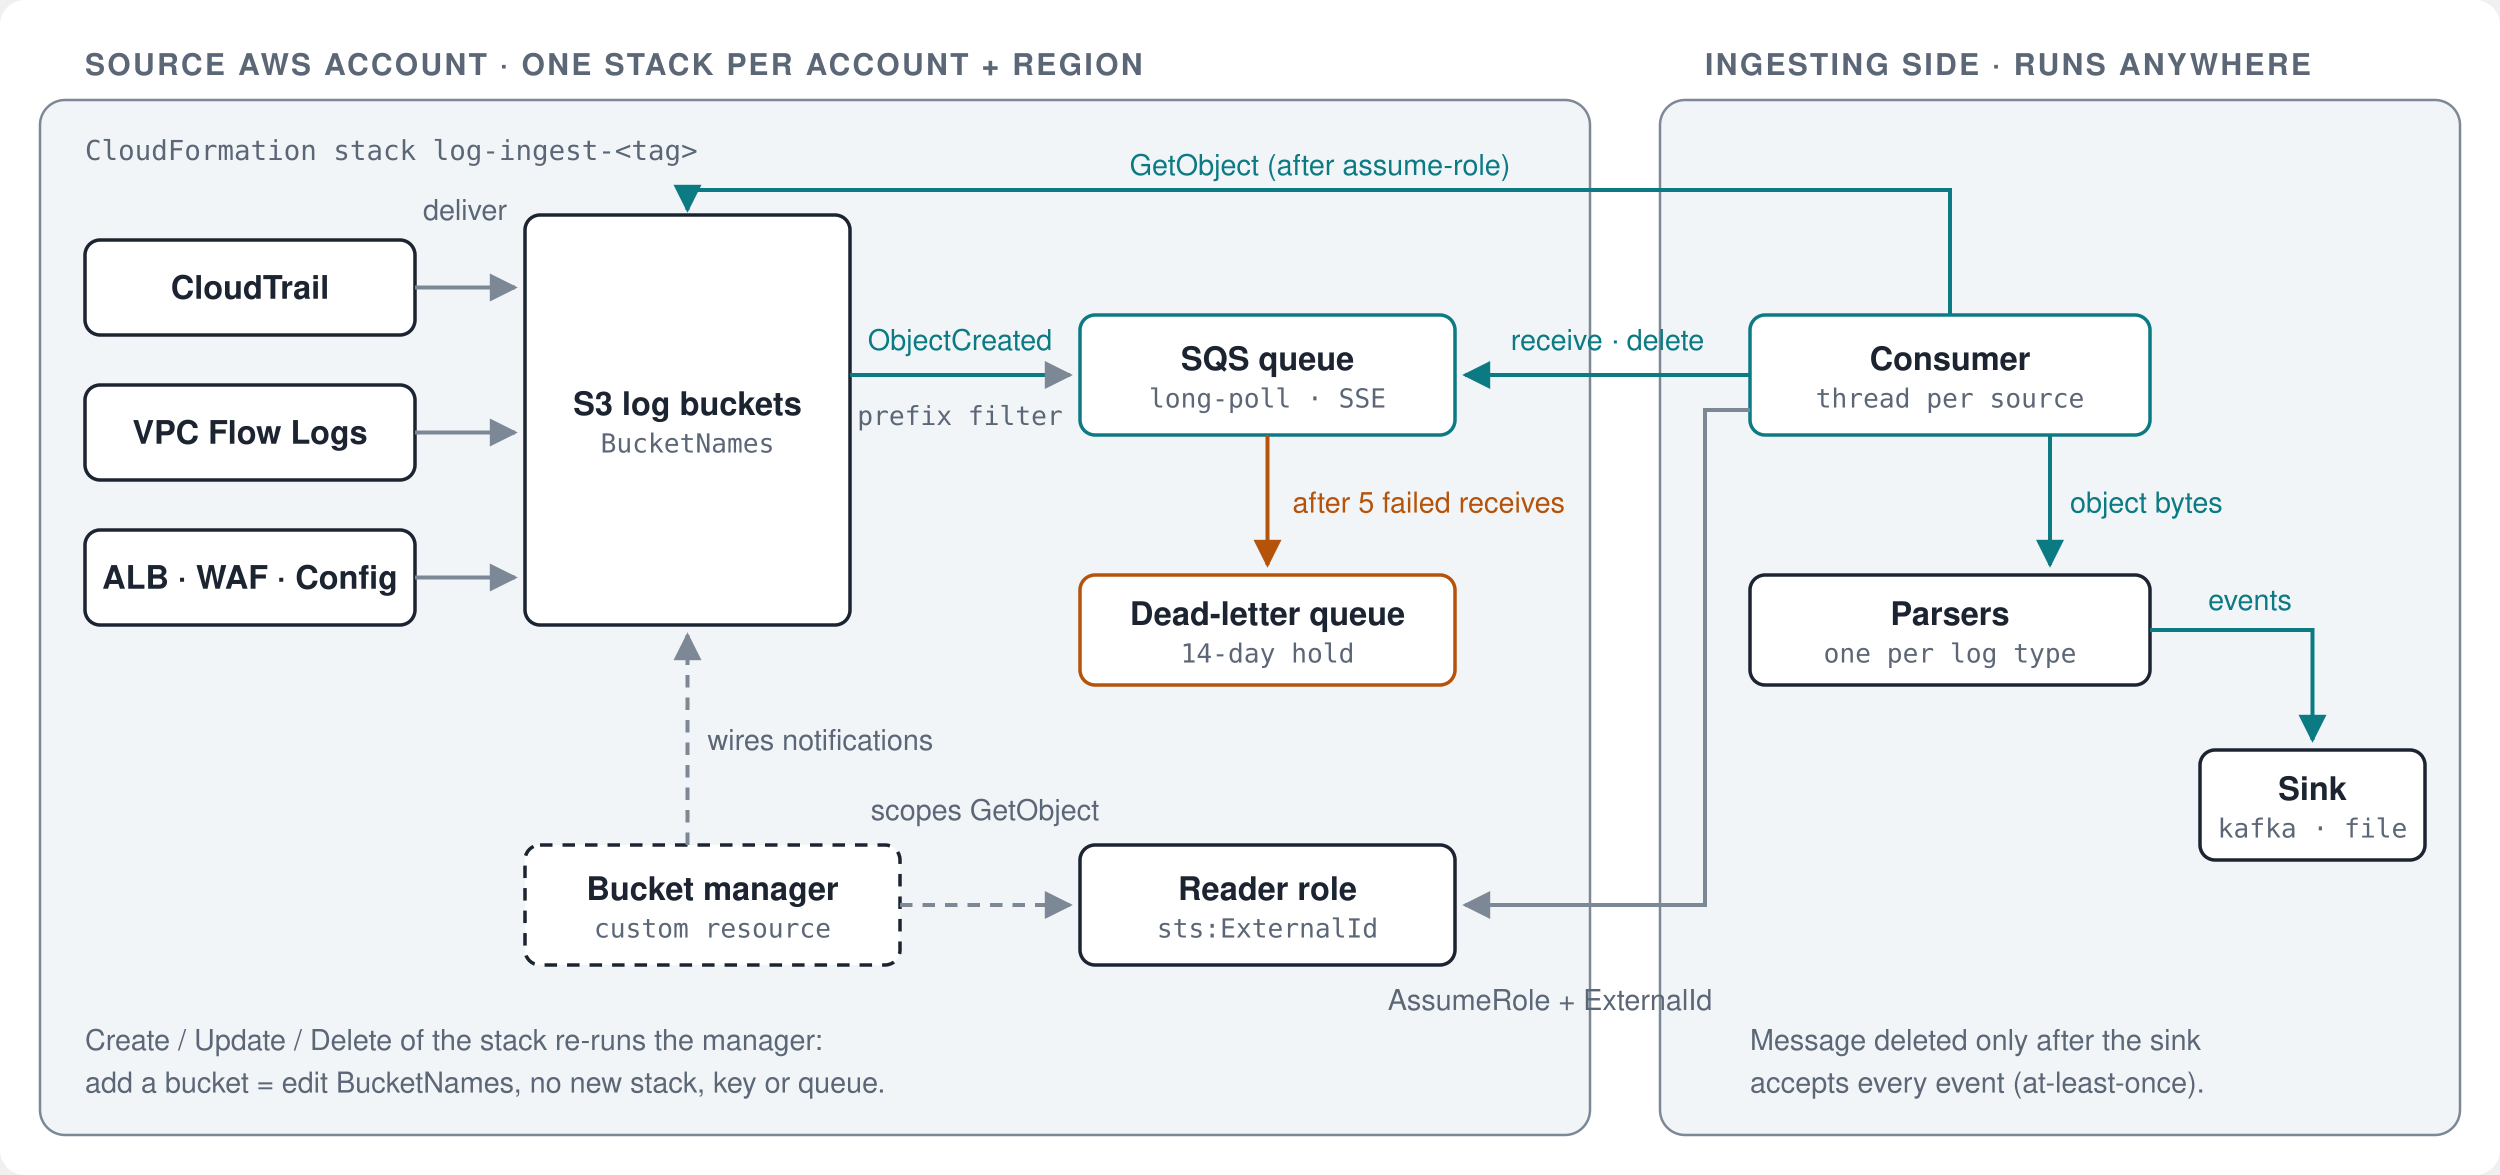
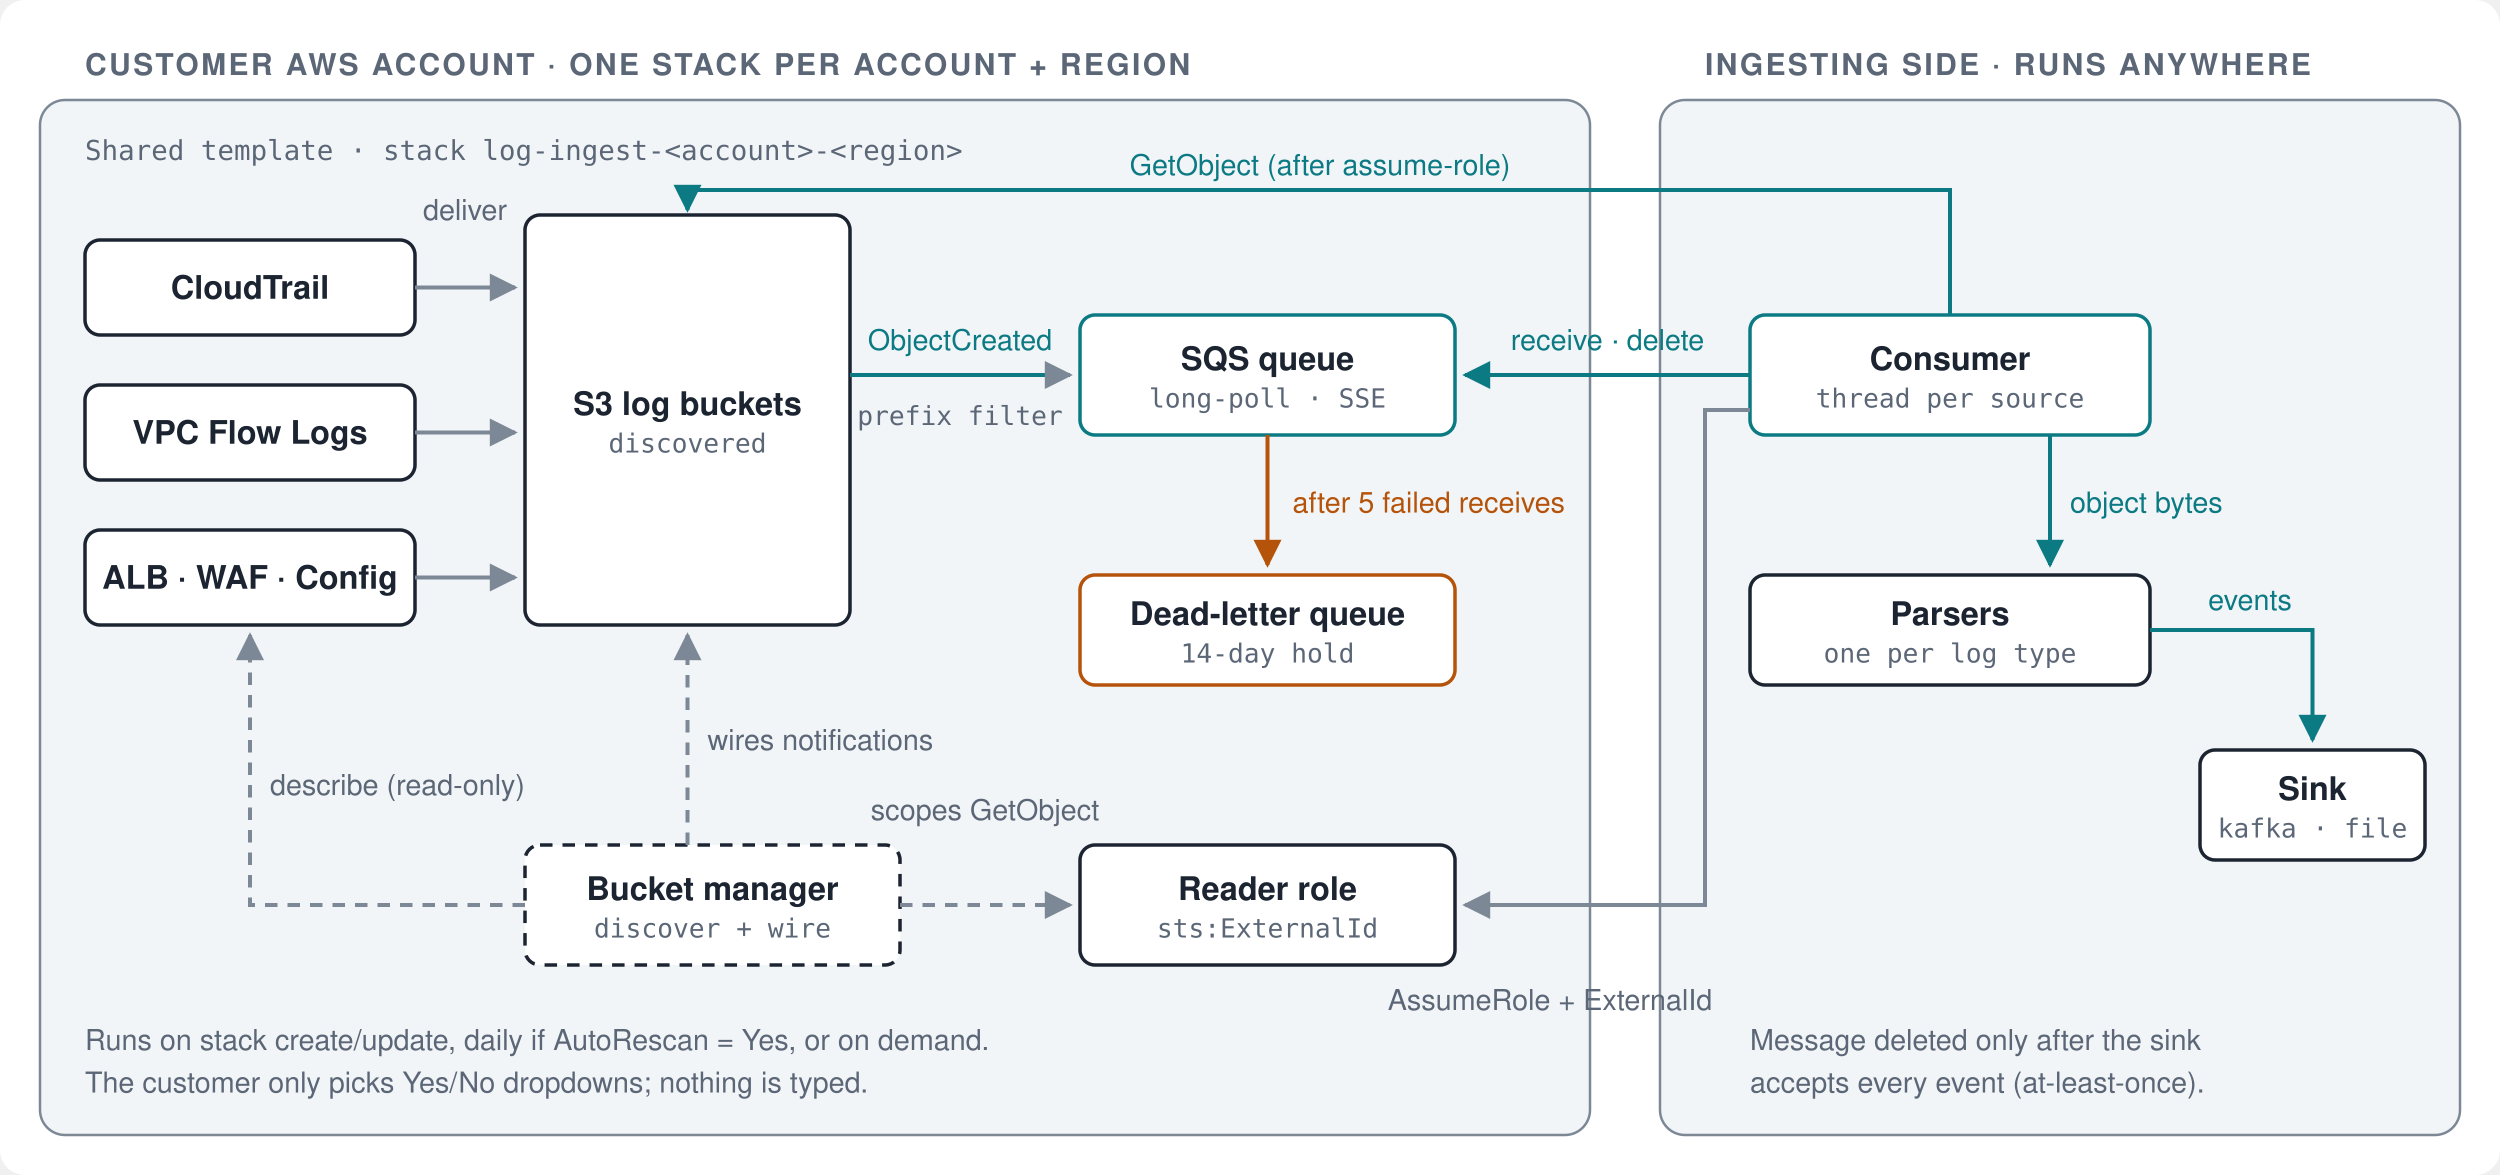
- <svg xmlns="http://www.w3.org/2000/svg" viewBox="0 0 1000 470" width="1000" height="470" role="img" aria-label="Event-driven ingestion: S3 log buckets in the source account notify an SQS queue; a consumer in the ingesting account assumes a reader role, drains the queue, fetches each object and writes parsed events to a sink.">
+ <svg xmlns="http://www.w3.org/2000/svg" viewBox="0 0 1000 470" width="1000" height="470" role="img" aria-label="Event-driven ingestion: a bucket manager discovers the log buckets of the customer account and wires them to an SQS queue; a consumer in the ingesting account assumes a reader role, drains the queue, fetches each object and writes parsed events to a sink.">
  <rect width="1000" height="470" rx="10" fill="#FFFFFF" />
  <defs>
    <marker id="a-ink" viewBox="0 0 10 10" refX="9" refY="5" markerWidth="7" markerHeight="7" orient="auto-start-reverse">
      <path d="M0,0 L10,5 L0,10 z" fill="#7D8896" />
    </marker>
    <marker id="a-acc" viewBox="0 0 10 10" refX="9" refY="5" markerWidth="7" markerHeight="7" orient="auto-start-reverse">
      <path d="M0,0 L10,5 L0,10 z" fill="#0B7A83" />
    </marker>
    <marker id="a-warn" viewBox="0 0 10 10" refX="9" refY="5" markerWidth="7" markerHeight="7" orient="auto-start-reverse">
      <path d="M0,0 L10,5 L0,10 z" fill="#B45309" />
    </marker>
  </defs>
  <rect x="16" y="40" width="620" height="414" rx="10" fill="#F2F5F8" stroke="#7D8896" stroke-width="1" />
-   <text x="34" y="30" font-family="'IBM Plex Sans', 'Segoe UI', Helvetica, Arial, sans-serif" font-size="12" font-weight="600" letter-spacing="0.08em" fill="#5B6676">SOURCE AWS ACCOUNT · ONE STACK PER ACCOUNT + REGION</text>
-   <text x="34" y="64" font-family="'IBM Plex Mono', Menlo, Consolas, monospace" font-size="11" fill="#5B6676">CloudFormation stack  log-ingest-&lt;tag&gt;</text>
+   <text x="34" y="30" font-family="'IBM Plex Sans', 'Segoe UI', Helvetica, Arial, sans-serif" font-size="12" font-weight="600" letter-spacing="0.08em" fill="#5B6676">CUSTOMER AWS ACCOUNT · ONE STACK PER ACCOUNT + REGION</text>
+   <text x="34" y="64" font-family="'IBM Plex Mono', Menlo, Consolas, monospace" font-size="11" fill="#5B6676">Shared template · stack log-ingest-&lt;account&gt;-&lt;region&gt;</text>
  <rect x="664" y="40" width="320" height="414" rx="10" fill="#F2F5F8" stroke="#7D8896" stroke-width="1" />
  <text x="682" y="30" font-family="'IBM Plex Sans', 'Segoe UI', Helvetica, Arial, sans-serif" font-size="12" font-weight="600" letter-spacing="0.08em" fill="#5B6676">INGESTING SIDE · RUNS ANYWHERE</text>
  <rect x="34" y="96" width="132" height="38" rx="6" fill="#FFFFFF" stroke="#1B2430" stroke-width="1.4" />
  <text x="100.0" y="119.5" text-anchor="middle" font-family="'IBM Plex Sans', 'Segoe UI', Helvetica, Arial, sans-serif" font-size="13" font-weight="600" fill="#1B2430">CloudTrail</text>
  <polyline points="166,115 206,115" fill="none" stroke="#7D8896" stroke-width="1.6" marker-end="url(#a-ink)" />
  <rect x="34" y="154" width="132" height="38" rx="6" fill="#FFFFFF" stroke="#1B2430" stroke-width="1.4" />
  <text x="100.0" y="177.5" text-anchor="middle" font-family="'IBM Plex Sans', 'Segoe UI', Helvetica, Arial, sans-serif" font-size="13" font-weight="600" fill="#1B2430">VPC Flow Logs</text>
  <polyline points="166,173 206,173" fill="none" stroke="#7D8896" stroke-width="1.6" marker-end="url(#a-ink)" />
  <rect x="34" y="212" width="132" height="38" rx="6" fill="#FFFFFF" stroke="#1B2430" stroke-width="1.4" />
  <text x="100.0" y="235.5" text-anchor="middle" font-family="'IBM Plex Sans', 'Segoe UI', Helvetica, Arial, sans-serif" font-size="13" font-weight="600" fill="#1B2430">ALB · WAF · Config</text>
  <polyline points="166,231 206,231" fill="none" stroke="#7D8896" stroke-width="1.6" marker-end="url(#a-ink)" />
  <text x="186" y="88" text-anchor="middle" font-family="'IBM Plex Sans', 'Segoe UI', Helvetica, Arial, sans-serif" font-size="11.5" fill="#5B6676">deliver</text>
  <rect x="210" y="86" width="130" height="164" rx="6" fill="#FFFFFF" stroke="#1B2430" stroke-width="1.4" />
  <text x="275.0" y="166.0" text-anchor="middle" font-family="'IBM Plex Sans', 'Segoe UI', Helvetica, Arial, sans-serif" font-size="13" font-weight="600" fill="#1B2430">S3 log buckets</text>
-   <text x="275.0" y="181.0" text-anchor="middle" font-family="'IBM Plex Mono', Menlo, Consolas, monospace" font-size="10.5" fill="#5B6676">BucketNames</text>
+   <text x="275.0" y="181.0" text-anchor="middle" font-family="'IBM Plex Mono', Menlo, Consolas, monospace" font-size="10.5" fill="#5B6676">discovered</text>
  <polyline points="340,150 428,150" fill="none" stroke="#0B7A83" stroke-width="1.6" marker-end="url(#a-ink)" />
  <text x="384" y="140" text-anchor="middle" font-family="'IBM Plex Sans', 'Segoe UI', Helvetica, Arial, sans-serif" font-size="11.5" fill="#0B7A83">ObjectCreated</text>
  <text x="384" y="170" text-anchor="middle" font-family="'IBM Plex Mono', Menlo, Consolas, monospace" font-size="10.5" fill="#5B6676">prefix filter</text>
  <rect x="432" y="126" width="150" height="48" rx="6" fill="#FFFFFF" stroke="#0B7A83" stroke-width="1.4" />
  <text x="507.0" y="148.0" text-anchor="middle" font-family="'IBM Plex Sans', 'Segoe UI', Helvetica, Arial, sans-serif" font-size="13" font-weight="600" fill="#1B2430">SQS queue</text>
  <text x="507.0" y="163.0" text-anchor="middle" font-family="'IBM Plex Mono', Menlo, Consolas, monospace" font-size="10.5" fill="#5B6676">long-poll · SSE</text>
  <polyline points="507,174 507,226" fill="none" stroke="#B45309" stroke-width="1.6" marker-end="url(#a-warn)" />
  <text x="517" y="205" text-anchor="start" font-family="'IBM Plex Sans', 'Segoe UI', Helvetica, Arial, sans-serif" font-size="11.5" fill="#B45309">after 5 failed receives</text>
  <rect x="432" y="230" width="150" height="44" rx="6" fill="#FFFFFF" stroke="#B45309" stroke-width="1.4" />
  <text x="507.0" y="250.0" text-anchor="middle" font-family="'IBM Plex Sans', 'Segoe UI', Helvetica, Arial, sans-serif" font-size="13" font-weight="600" fill="#1B2430">Dead-letter queue</text>
  <text x="507.0" y="265.0" text-anchor="middle" font-family="'IBM Plex Mono', Menlo, Consolas, monospace" font-size="10.5" fill="#5B6676">14-day hold</text>
  <rect x="210" y="338" width="150" height="48" rx="6" fill="#FFFFFF" stroke="#1B2430" stroke-width="1.4" stroke-dasharray="5 4" />
  <text x="285.0" y="360.0" text-anchor="middle" font-family="'IBM Plex Sans', 'Segoe UI', Helvetica, Arial, sans-serif" font-size="13" font-weight="600" fill="#1B2430">Bucket manager</text>
-   <text x="285.0" y="375.0" text-anchor="middle" font-family="'IBM Plex Mono', Menlo, Consolas, monospace" font-size="10.5" fill="#5B6676">custom resource</text>
+   <text x="285.0" y="375.0" text-anchor="middle" font-family="'IBM Plex Mono', Menlo, Consolas, monospace" font-size="10.5" fill="#5B6676">discover + wire</text>
  <polyline points="275,338 275,254" fill="none" stroke="#7D8896" stroke-width="1.6" stroke-dasharray="5 4" marker-end="url(#a-ink)" />
  <text x="283" y="300" text-anchor="start" font-family="'IBM Plex Sans', 'Segoe UI', Helvetica, Arial, sans-serif" font-size="11.5" fill="#5B6676">wires notifications</text>
  <rect x="432" y="338" width="150" height="48" rx="6" fill="#FFFFFF" stroke="#1B2430" stroke-width="1.4" />
  <text x="507.0" y="360.0" text-anchor="middle" font-family="'IBM Plex Sans', 'Segoe UI', Helvetica, Arial, sans-serif" font-size="13" font-weight="600" fill="#1B2430">Reader role</text>
  <text x="507.0" y="375.0" text-anchor="middle" font-family="'IBM Plex Mono', Menlo, Consolas, monospace" font-size="10.5" fill="#5B6676">sts:ExternalId</text>
  <polyline points="360,362 428,362" fill="none" stroke="#7D8896" stroke-width="1.6" stroke-dasharray="5 4" marker-end="url(#a-ink)" />
  <text x="394" y="328" text-anchor="middle" font-family="'IBM Plex Sans', 'Segoe UI', Helvetica, Arial, sans-serif" font-size="11.5" fill="#5B6676">scopes GetObject</text>
-   <text x="34" y="420" font-family="'IBM Plex Sans', 'Segoe UI', Helvetica, Arial, sans-serif" font-size="11.5" fill="#5B6676">Create / Update / Delete of the stack re-runs the manager:</text>
-   <text x="34" y="437" font-family="'IBM Plex Sans', 'Segoe UI', Helvetica, Arial, sans-serif" font-size="11.5" fill="#5B6676">add a bucket = edit BucketNames, no new stack, key or queue.</text>
+   <polyline points="210,362 100,362 100,254" fill="none" stroke="#7D8896" stroke-width="1.6" stroke-dasharray="5 4" marker-end="url(#a-ink)" />
+   <text x="108" y="318" text-anchor="start" font-family="'IBM Plex Sans', 'Segoe UI', Helvetica, Arial, sans-serif" font-size="11.5" fill="#5B6676">describe (read-only)</text>
+   <text x="34" y="420" font-family="'IBM Plex Sans', 'Segoe UI', Helvetica, Arial, sans-serif" font-size="11.5" fill="#5B6676">Runs on stack create/update, daily if AutoRescan = Yes, or on demand.</text>
+   <text x="34" y="437" font-family="'IBM Plex Sans', 'Segoe UI', Helvetica, Arial, sans-serif" font-size="11.5" fill="#5B6676">The customer only picks Yes/No dropdowns; nothing is typed.</text>
  <rect x="700" y="126" width="160" height="48" rx="6" fill="#FFFFFF" stroke="#0B7A83" stroke-width="1.4" />
  <text x="780.0" y="148.0" text-anchor="middle" font-family="'IBM Plex Sans', 'Segoe UI', Helvetica, Arial, sans-serif" font-size="13" font-weight="600" fill="#1B2430">Consumer</text>
  <text x="780.0" y="163.0" text-anchor="middle" font-family="'IBM Plex Mono', Menlo, Consolas, monospace" font-size="10.5" fill="#5B6676">thread per source</text>
  <polyline points="700,150 586,150" fill="none" stroke="#0B7A83" stroke-width="1.6" marker-end="url(#a-acc)" />
  <text x="643" y="140" text-anchor="middle" font-family="'IBM Plex Sans', 'Segoe UI', Helvetica, Arial, sans-serif" font-size="11.5" fill="#0B7A83">receive · delete</text>
  <polyline points="780,126 780,76 275,76 275,84" fill="none" stroke="#0B7A83" stroke-width="1.6" marker-end="url(#a-acc)" />
  <text x="528" y="70" text-anchor="middle" font-family="'IBM Plex Sans', 'Segoe UI', Helvetica, Arial, sans-serif" font-size="11.5" fill="#0B7A83">GetObject (after assume-role)</text>
  <polyline points="700,164 682,164 682,362 586,362" fill="none" stroke="#7D8896" stroke-width="1.6" marker-end="url(#a-ink)" />
  <text x="620" y="404" text-anchor="middle" font-family="'IBM Plex Sans', 'Segoe UI', Helvetica, Arial, sans-serif" font-size="11.5" fill="#5B6676">AssumeRole + ExternalId</text>
  <rect x="700" y="230" width="160" height="44" rx="6" fill="#FFFFFF" stroke="#1B2430" stroke-width="1.4" />
  <text x="780.0" y="250.0" text-anchor="middle" font-family="'IBM Plex Sans', 'Segoe UI', Helvetica, Arial, sans-serif" font-size="13" font-weight="600" fill="#1B2430">Parsers</text>
  <text x="780.0" y="265.0" text-anchor="middle" font-family="'IBM Plex Mono', Menlo, Consolas, monospace" font-size="10.5" fill="#5B6676">one per log type</text>
  <polyline points="820,174 820,226" fill="none" stroke="#0B7A83" stroke-width="1.6" marker-end="url(#a-acc)" />
  <text x="828" y="205" text-anchor="start" font-family="'IBM Plex Sans', 'Segoe UI', Helvetica, Arial, sans-serif" font-size="11.5" fill="#0B7A83">object bytes</text>
  <rect x="880" y="300" width="90" height="44" rx="6" fill="#FFFFFF" stroke="#1B2430" stroke-width="1.4" />
  <text x="925.0" y="320.0" text-anchor="middle" font-family="'IBM Plex Sans', 'Segoe UI', Helvetica, Arial, sans-serif" font-size="13" font-weight="600" fill="#1B2430">Sink</text>
  <text x="925.0" y="335.0" text-anchor="middle" font-family="'IBM Plex Mono', Menlo, Consolas, monospace" font-size="10.5" fill="#5B6676">kafka · file</text>
  <polyline points="860,252 925,252 925,296" fill="none" stroke="#0B7A83" stroke-width="1.6" marker-end="url(#a-acc)" />
  <text x="900" y="244" text-anchor="middle" font-family="'IBM Plex Sans', 'Segoe UI', Helvetica, Arial, sans-serif" font-size="11.5" fill="#0B7A83">events</text>
  <text x="700" y="420" font-family="'IBM Plex Sans', 'Segoe UI', Helvetica, Arial, sans-serif" font-size="11.5" fill="#5B6676">Message deleted only after the sink</text>
  <text x="700" y="437" font-family="'IBM Plex Sans', 'Segoe UI', Helvetica, Arial, sans-serif" font-size="11.5" fill="#5B6676">accepts every event (at-least-once).</text>
  <line x1="700" y1="454" x2="700" y2="454" stroke="none" />
</svg>
